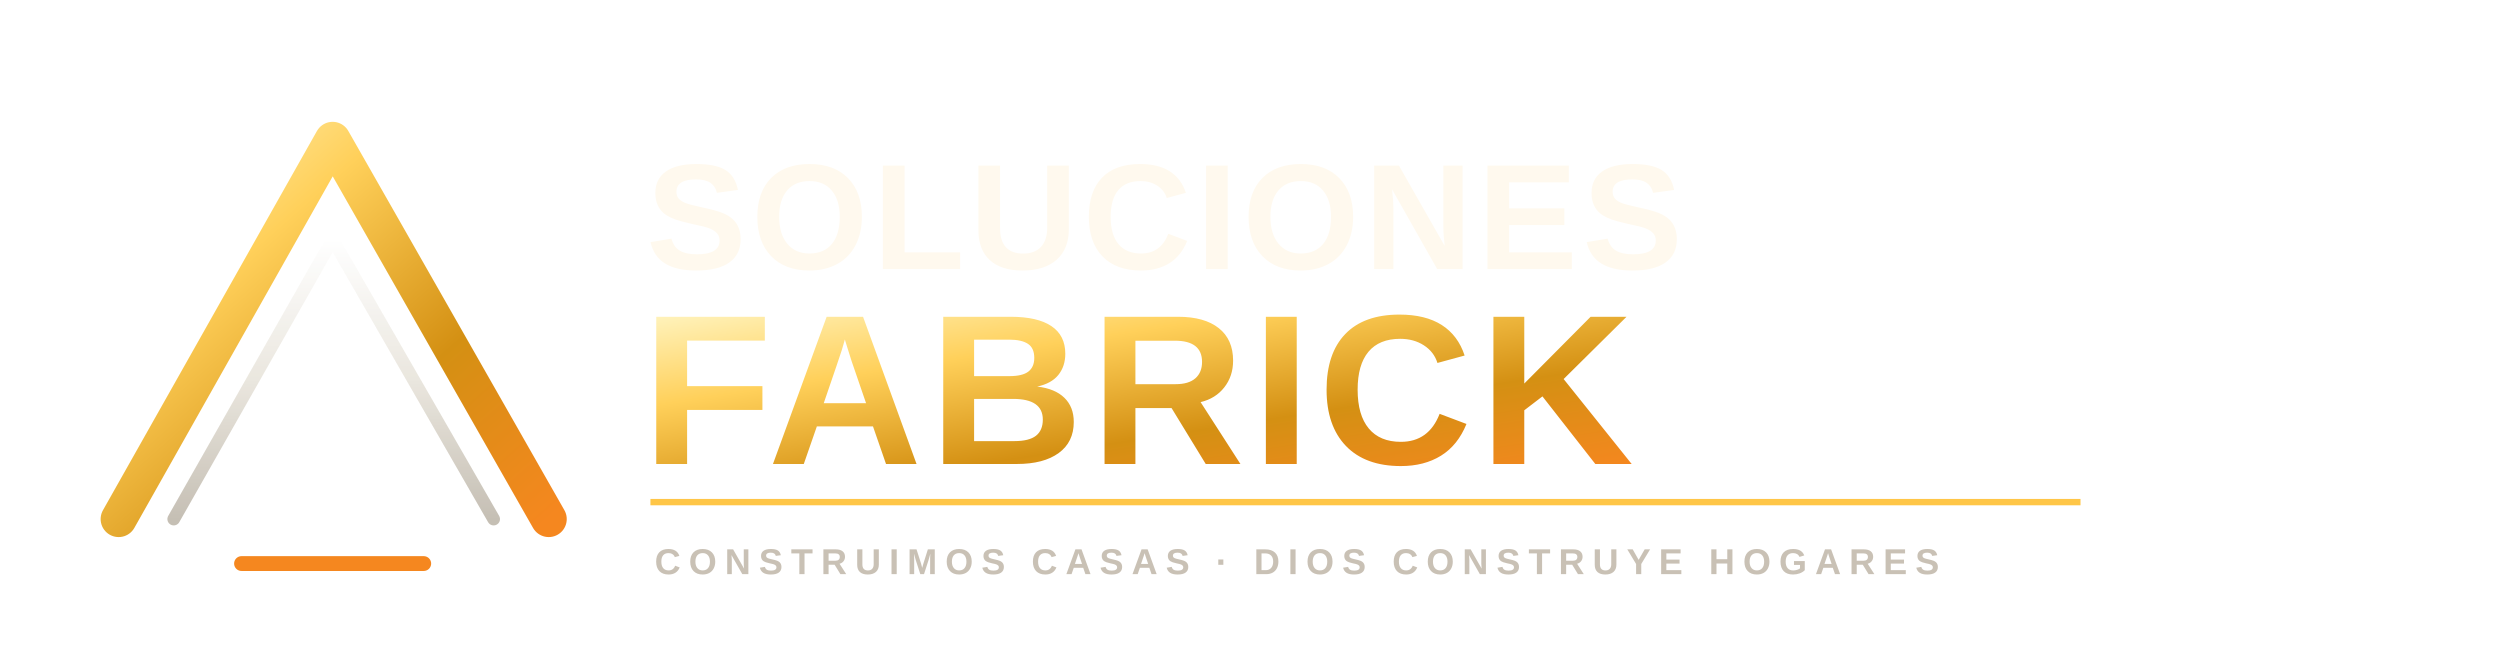
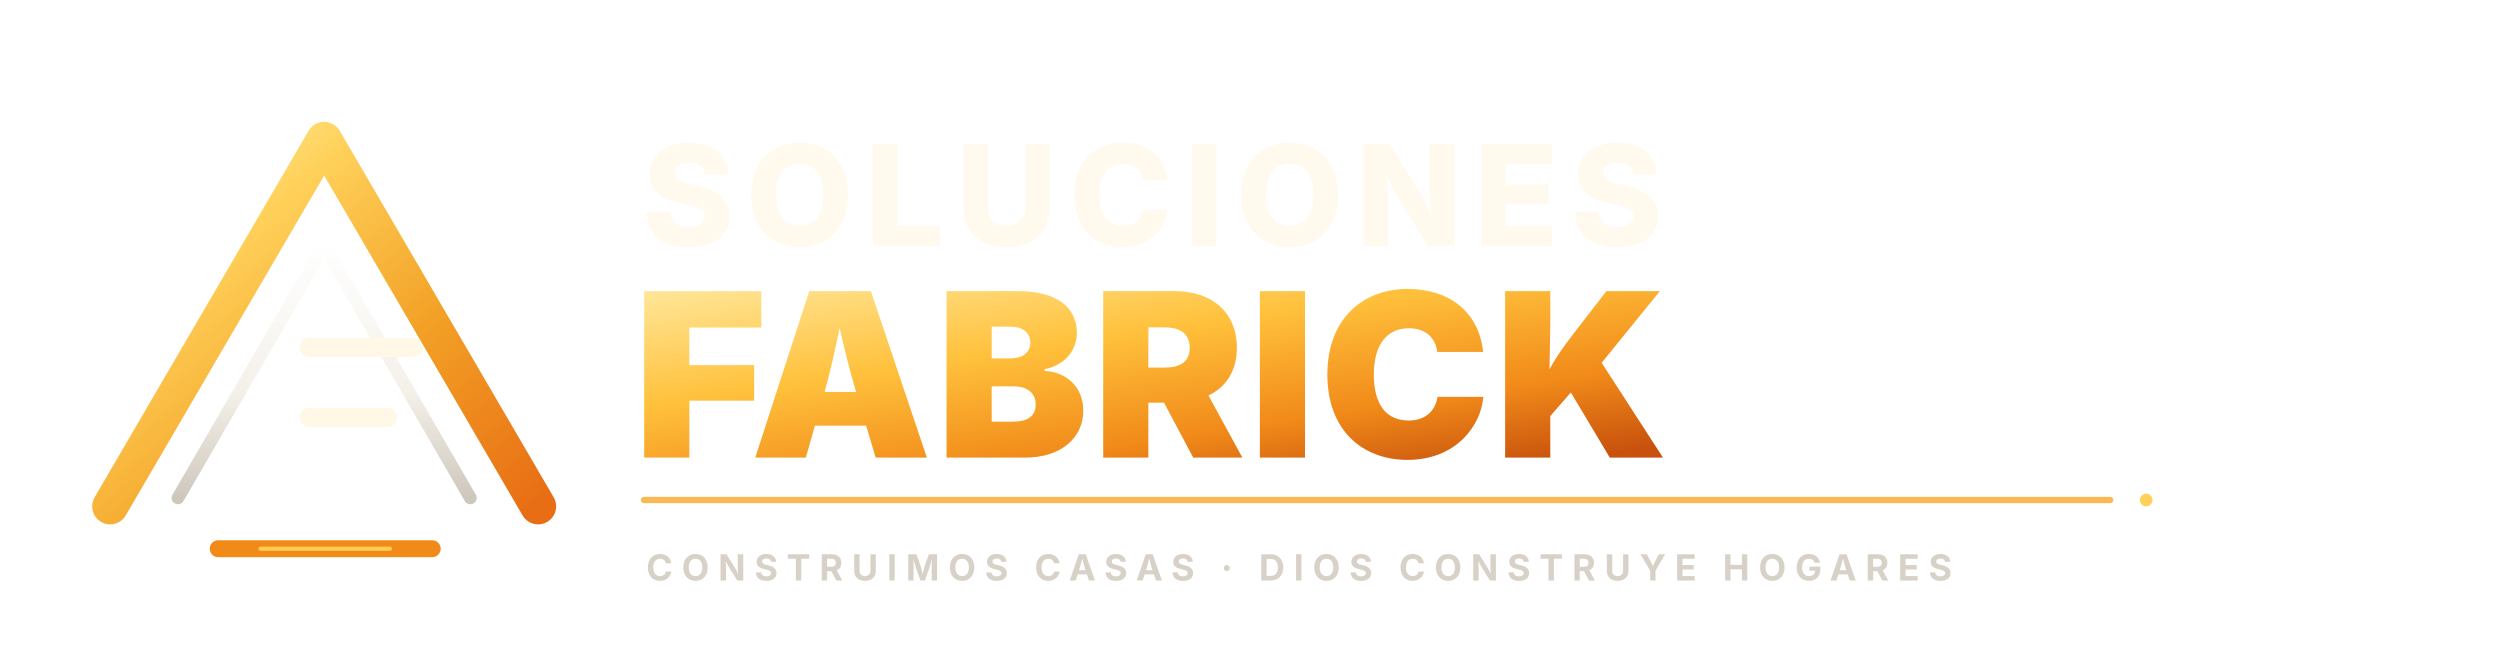
<svg xmlns="http://www.w3.org/2000/svg" viewBox="0 0 1180 310" role="img" aria-labelledby="title desc">
  <defs>
-     <linearGradient id="gold" x1="0" y1="0" x2="1" y2="1">
-       <stop stop-color="#FFF3BD" />
-       <stop offset=".3" stop-color="#FFD05A" />
-       <stop offset=".66" stop-color="#D49013" />
-       <stop offset="1" stop-color="#F5871F" />
+     <linearGradient id="fabrickGold" x1="0" y1="0" x2="1" y2="1">
+       <stop offset="0" stop-color="#FFF2B0" />
+       <stop offset=".28" stop-color="#FFD15A" />
+       <stop offset=".62" stop-color="#F3A126" />
+       <stop offset="1" stop-color="#E86D14" />
    </linearGradient>
-     <linearGradient id="steel" x1="0" y1="0" x2="0" y2="1">
-       <stop stop-color="#FFFFFF" />
-       <stop offset=".5" stop-color="#E8E4DB" />
-       <stop offset="1" stop-color="#BFB8AC" />
+     <linearGradient id="fabrickGoldText" x1="0" y1="0" x2=".9" y2="1">
+       <stop offset="0" stop-color="#FFE79A" />
+       <stop offset=".38" stop-color="#FFC13C" />
+       <stop offset=".74" stop-color="#F18A19" />
+       <stop offset="1" stop-color="#C8520D" />
+     </linearGradient>
+     <linearGradient id="fabrickSteel" x1="0" y1="0" x2="0" y2="1">
+       <stop offset="0" stop-color="#FFFFFF" />
+       <stop offset=".58" stop-color="#F3EFE7" />
+       <stop offset="1" stop-color="#C9C1B5" />
    </linearGradient>
  </defs>
-   <g transform="translate(38 31)" fill="none" stroke-linecap="round" stroke-linejoin="round">
-     <path d="M18 214 119 35l102 179" stroke="url(#gold)" stroke-width="17" />
-     <path d="M44 214 119 82l76 132" stroke="url(#steel)" stroke-width="6" opacity=".9" />
-     <path d="M119 154v60" stroke="url(#gold)" stroke-width="13" />
-     <path d="M76 235h86" stroke="#F5871F" stroke-width="7" />
+   <g transform="translate(34 28)" fill="none" stroke-linecap="round" stroke-linejoin="round">
+     <path d="M18 211 119 38l101 173" stroke="url(#fabrickGold)" stroke-width="17" />
+     <path d="M50 207 119 88l69 119" stroke="url(#fabrickSteel)" stroke-width="6" opacity=".9" />
+     <path d="M112 203v-80" stroke="url(#fabrickGold)" stroke-width="13" />
+     <path d="M112 136h49M112 169h37" stroke="#FFF8E7" stroke-width="9" />
+     <path d="M69 231h101" stroke="#F28A18" stroke-width="8" />
+     <path d="M89 231h61" stroke="#FFD15A" stroke-width="2" opacity=".9" />
  </g>
-   <g font-family="Sora, Manrope, Arial, Helvetica, sans-serif">
-     <text x="305" y="127" fill="#FFF9EE" font-size="71" font-weight="800" letter-spacing="2.2">SOLUCIONES</text>
-     <text x="303" y="219" fill="url(#gold)" font-size="101" font-weight="900" letter-spacing="3.2">FABRICK</text>
-     <path d="M307 237h675" stroke="#FFB000" stroke-opacity=".72" stroke-width="3" />
-     <text x="309" y="271" fill="#C9C1B5" font-size="17" font-weight="800" letter-spacing="3.8">CONSTRUIMOS CASAS · DIOS CONSTRUYE HOGARES</text>
+   <g font-family="Inter, Manrope, Arial, Helvetica, sans-serif">
+     <text x="303" y="116" fill="#FFF9EE" font-size="66" font-weight="800" letter-spacing="5.4">SOLUCIONES</text>
+     <text x="299" y="216" fill="url(#fabrickGoldText)" font-size="108" font-weight="900" letter-spacing="1.8">FABRICK</text>
+     <path d="M304 236h692" stroke="#F5A11D" stroke-width="3" stroke-linecap="round" opacity=".75" />
+     <circle cx="1013" cy="236" r="3" fill="#FFD15A" />
+     <text x="305" y="274" fill="#D8D1C7" font-size="17" font-weight="700" letter-spacing="4.15">CONSTRUIMOS CASAS · DIOS CONSTRUYE HOGARES</text>
  </g>
</svg>
